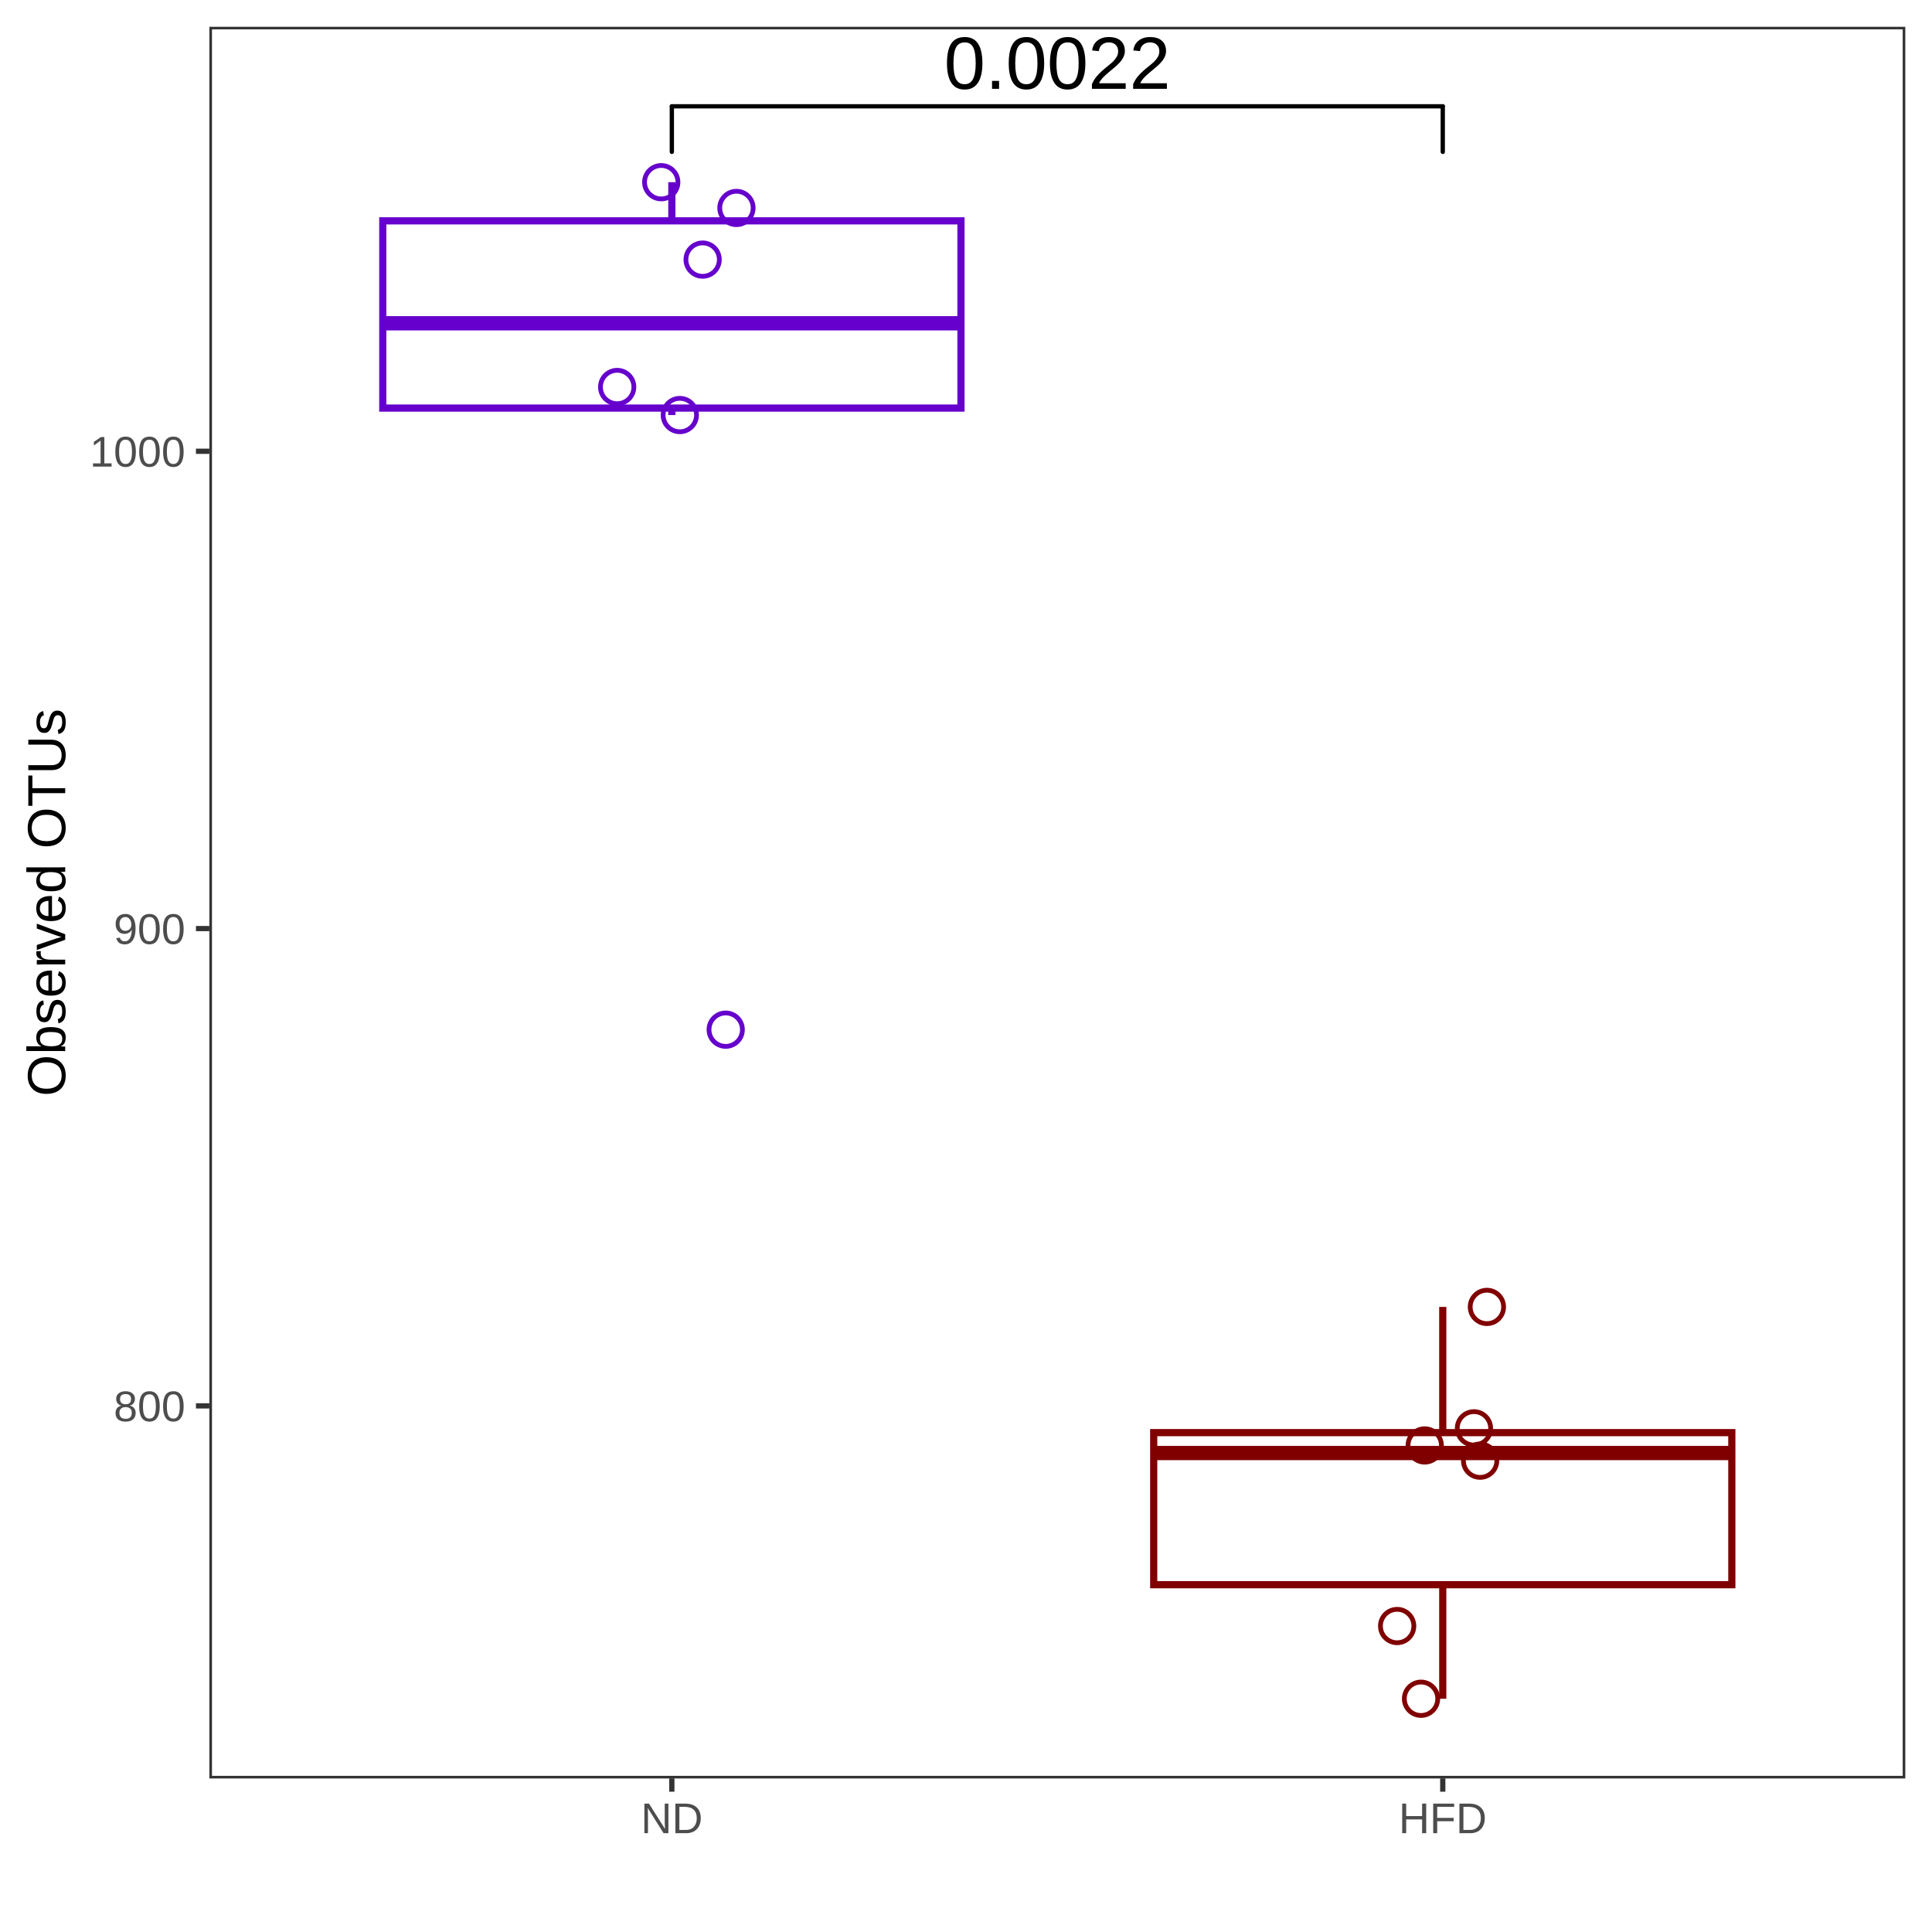
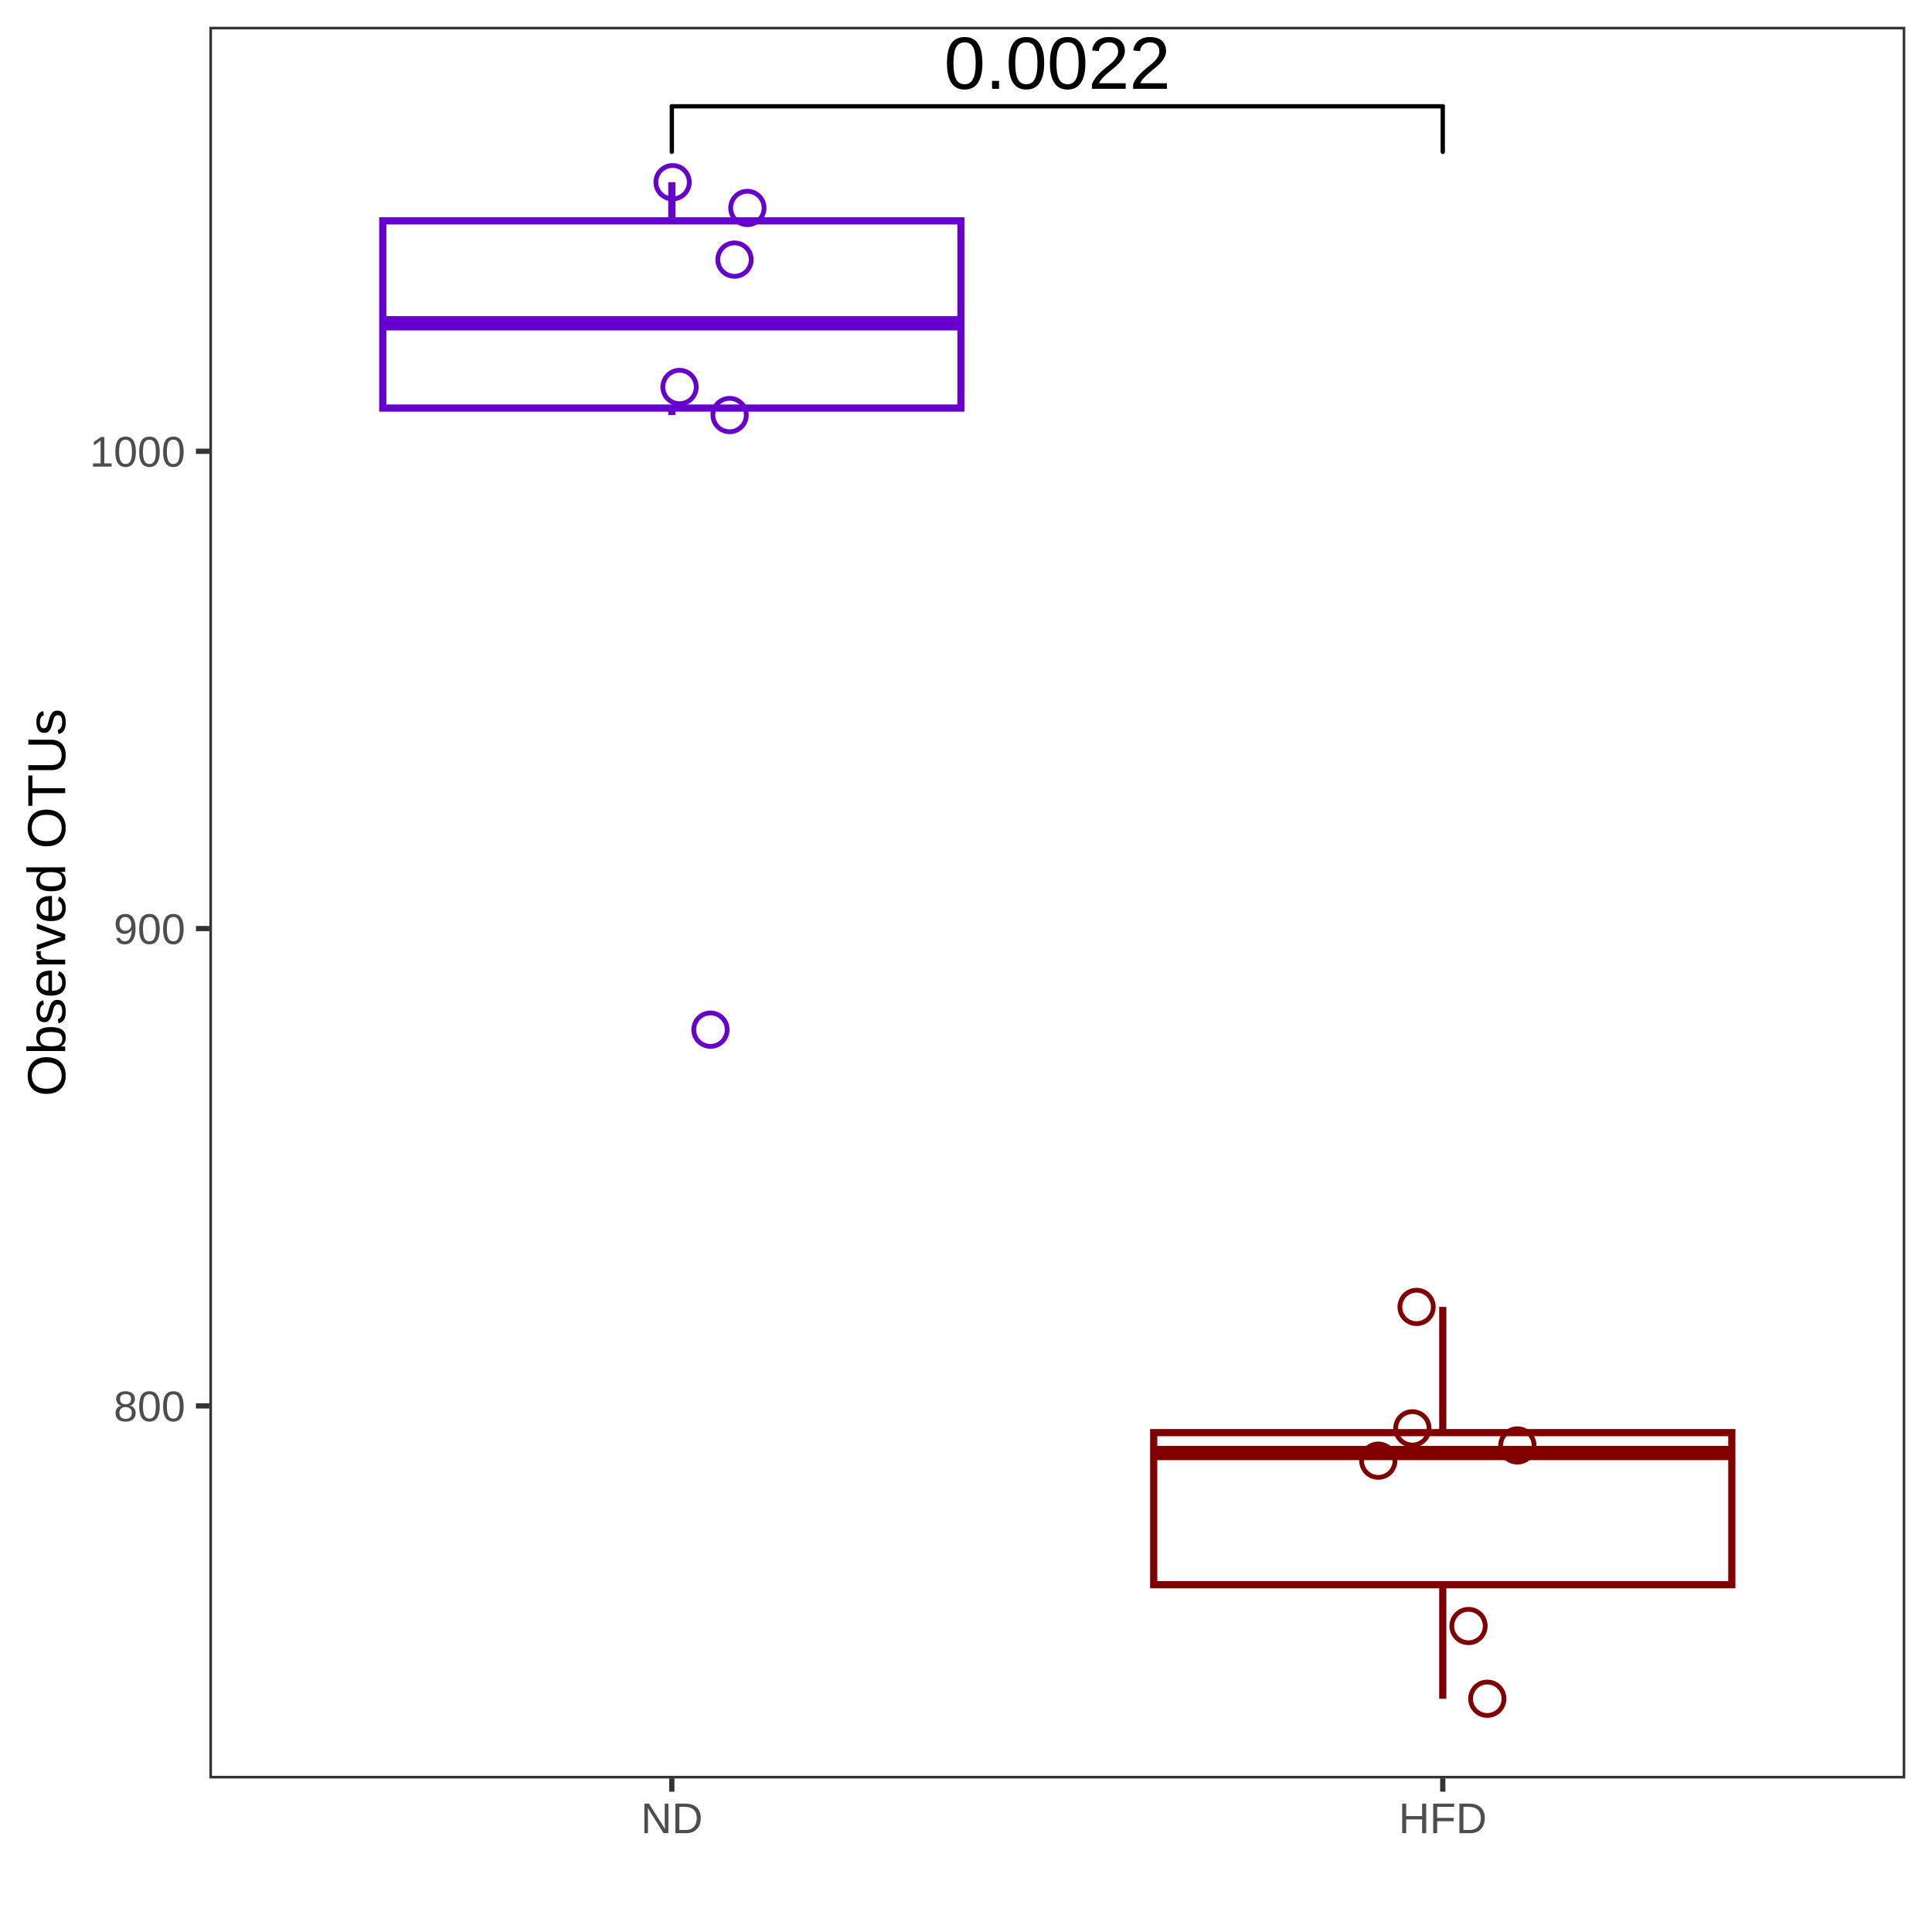
<svg xmlns="http://www.w3.org/2000/svg" class="svglite" width="288.00pt" height="288.00pt" viewBox="0 0 288.00 288.00">
  <defs>
    <style type="text/css">
    .svglite line, .svglite polyline, .svglite polygon, .svglite path, .svglite rect, .svglite circle {
      fill: none;
      stroke: #000000;
      stroke-linecap: round;
      stroke-linejoin: round;
      stroke-miterlimit: 10.00;
    }
    .svglite text {
      white-space: pre;
    }
  </style>
  </defs>
  <rect width="100%" height="100%" style="stroke: none; fill: #FFFFFF;" />
  <defs>
    <clipPath id="cpMC4wMHwyODguMDB8MC4wMHwyODguMDA=">
      <rect x="0.00" y="0.00" width="288.00" height="288.00" />
    </clipPath>
  </defs>
  <g clip-path="url(#cpMC4wMHwyODguMDB8MC4wMHwyODguMDA=)">
    <rect x="0.00" y="0.00" width="288.00" height="288.00" style="stroke-width: 0.78; stroke: #FFFFFF; fill: #FFFFFF;" />
  </g>
  <defs>
    <clipPath id="cpMzEuMjF8Mjg0LjAxfDMuOTl8MjY1LjEw">
      <rect x="31.21" y="3.99" width="252.81" height="261.12" />
    </clipPath>
  </defs>
  <g clip-path="url(#cpMzEuMjF8Mjg0LjAxfDMuOTl8MjY1LjEw)">
    <rect x="31.21" y="3.99" width="252.81" height="261.12" style="stroke-width: 0.78; stroke: none; fill: #FFFFFF;" />
    <line x1="100.15" y1="32.92" x2="100.15" y2="27.16" style="stroke-width: 1.07; stroke: #6600CC; stroke-linecap: butt;" />
    <line x1="100.15" y1="60.83" x2="100.15" y2="61.87" style="stroke-width: 1.07; stroke: #6600CC; stroke-linecap: butt;" />
    <polygon points="57.06,32.92 57.06,60.83 143.25,60.83 143.25,32.92 57.06,32.92 " style="stroke-width: 1.07; stroke: #6600CC; stroke-linecap: butt; stroke-linejoin: miter; fill: #FFFFFF;" />
    <line x1="57.06" y1="48.19" x2="143.25" y2="48.19" style="stroke-width: 2.13; stroke: #6600CC; stroke-linecap: butt; stroke-linejoin: miter;" />
    <line x1="215.07" y1="213.56" x2="215.07" y2="194.82" style="stroke-width: 1.07; stroke: #800000; stroke-linecap: butt;" />
    <line x1="215.07" y1="236.23" x2="215.07" y2="253.23" style="stroke-width: 1.07; stroke: #800000; stroke-linecap: butt;" />
    <polygon points="171.98,213.56 171.98,236.23 258.16,236.23 258.16,213.56 171.98,213.56 " style="stroke-width: 1.07; stroke: #800000; stroke-linecap: butt; stroke-linejoin: miter; fill: #FFFFFF;" />
    <line x1="171.98" y1="216.60" x2="258.16" y2="216.60" style="stroke-width: 2.13; stroke: #800000; stroke-linecap: butt; stroke-linejoin: miter;" />
-     <circle cx="212.38" cy="215.47" r="2.49" style="stroke-width: 0.71; stroke: #800000;" />
-     <circle cx="221.65" cy="194.82" r="2.49" style="stroke-width: 0.71; stroke: #800000;" />
-     <circle cx="211.83" cy="253.23" r="2.49" style="stroke-width: 0.71; stroke: #800000;" />
-     <circle cx="101.34" cy="61.87" r="2.49" style="stroke-width: 0.71; stroke: #6600CC;" />
-     <circle cx="92.00" cy="57.69" r="2.49" style="stroke-width: 0.71; stroke: #6600CC;" />
-     <circle cx="220.64" cy="217.74" r="2.49" style="stroke-width: 0.71; stroke: #800000;" />
-     <circle cx="109.78" cy="31.00" r="2.49" style="stroke-width: 0.71; stroke: #6600CC;" />
-     <circle cx="98.57" cy="27.16" r="2.49" style="stroke-width: 0.71; stroke: #6600CC;" />
-     <circle cx="104.74" cy="38.70" r="2.49" style="stroke-width: 0.71; stroke: #6600CC;" />
-     <circle cx="208.27" cy="242.39" r="2.49" style="stroke-width: 0.71; stroke: #800000;" />
-     <circle cx="219.72" cy="212.92" r="2.49" style="stroke-width: 0.71; stroke: #800000;" />
-     <circle cx="108.18" cy="153.49" r="2.49" style="stroke-width: 0.71; stroke: #6600CC;" />
+     <circle cx="226.19" cy="215.47" r="2.49" style="stroke-width: 0.71; stroke: #800000;" />
+     <circle cx="211.17" cy="194.82" r="2.49" style="stroke-width: 0.71; stroke: #800000;" />
+     <circle cx="221.71" cy="253.23" r="2.49" style="stroke-width: 0.71; stroke: #800000;" />
+     <circle cx="108.76" cy="61.87" r="2.49" style="stroke-width: 0.71; stroke: #6600CC;" />
+     <circle cx="101.30" cy="57.69" r="2.49" style="stroke-width: 0.71; stroke: #6600CC;" />
+     <circle cx="205.46" cy="217.74" r="2.49" style="stroke-width: 0.71; stroke: #800000;" />
+     <circle cx="111.41" cy="31.00" r="2.49" style="stroke-width: 0.71; stroke: #6600CC;" />
+     <circle cx="100.26" cy="27.16" r="2.49" style="stroke-width: 0.71; stroke: #6600CC;" />
+     <circle cx="109.49" cy="38.70" r="2.49" style="stroke-width: 0.71; stroke: #6600CC;" />
+     <circle cx="218.91" cy="242.39" r="2.49" style="stroke-width: 0.71; stroke: #800000;" />
+     <circle cx="210.54" cy="212.92" r="2.49" style="stroke-width: 0.71; stroke: #800000;" />
+     <circle cx="105.91" cy="153.49" r="2.49" style="stroke-width: 0.71; stroke: #6600CC;" />
    <text x="157.61" y="13.24" text-anchor="middle" style="font-size: 11.04px; font-family: &quot;Arial&quot;;" textLength="33.74px" lengthAdjust="spacingAndGlyphs">0.0022</text>
    <line x1="215.07" y1="22.64" x2="215.07" y2="15.85" style="stroke-width: 0.64;" />
    <line x1="215.07" y1="15.85" x2="100.15" y2="15.85" style="stroke-width: 0.64;" />
    <line x1="100.15" y1="15.85" x2="100.15" y2="22.64" style="stroke-width: 0.64;" />
    <rect x="31.21" y="3.99" width="252.81" height="261.12" style="stroke-width: 0.78; stroke: #333333;" />
  </g>
  <g clip-path="url(#cpMC4wMHwyODguMDB8MC4wMHwyODguMDA=)">
    <text x="27.62" y="211.86" text-anchor="end" style="font-size: 6.40px;fill: #4D4D4D; font-family: &quot;Arial&quot;;" textLength="10.67px" lengthAdjust="spacingAndGlyphs">800</text>
    <text x="27.62" y="140.71" text-anchor="end" style="font-size: 6.40px;fill: #4D4D4D; font-family: &quot;Arial&quot;;" textLength="10.67px" lengthAdjust="spacingAndGlyphs">900</text>
    <text x="27.62" y="69.56" text-anchor="end" style="font-size: 6.40px;fill: #4D4D4D; font-family: &quot;Arial&quot;;" textLength="14.23px" lengthAdjust="spacingAndGlyphs">1000</text>
    <polyline points="29.21,209.57 31.21,209.57 " style="stroke-width: 0.78; stroke: #333333; stroke-linecap: butt;" />
    <polyline points="29.21,138.42 31.21,138.42 " style="stroke-width: 0.78; stroke: #333333; stroke-linecap: butt;" />
    <polyline points="29.21,67.27 31.21,67.27 " style="stroke-width: 0.78; stroke: #333333; stroke-linecap: butt;" />
    <polyline points="100.15,267.09 100.15,265.10 " style="stroke-width: 0.78; stroke: #333333; stroke-linecap: butt;" />
    <polyline points="215.07,267.09 215.07,265.10 " style="stroke-width: 0.78; stroke: #333333; stroke-linecap: butt;" />
    <text x="100.15" y="273.27" text-anchor="middle" style="font-size: 6.40px;fill: #4D4D4D; font-family: &quot;Arial&quot;;" textLength="9.23px" lengthAdjust="spacingAndGlyphs">ND</text>
    <text x="215.07" y="273.27" text-anchor="middle" style="font-size: 6.40px;fill: #4D4D4D; font-family: &quot;Arial&quot;;" textLength="13.13px" lengthAdjust="spacingAndGlyphs">HFD</text>
    <text transform="translate(9.72,134.54) rotate(-90)" text-anchor="middle" style="font-size: 8.00px; font-family: &quot;Arial&quot;;" textLength="57.80px" lengthAdjust="spacingAndGlyphs">Observed OTUs</text>
  </g>
</svg>
